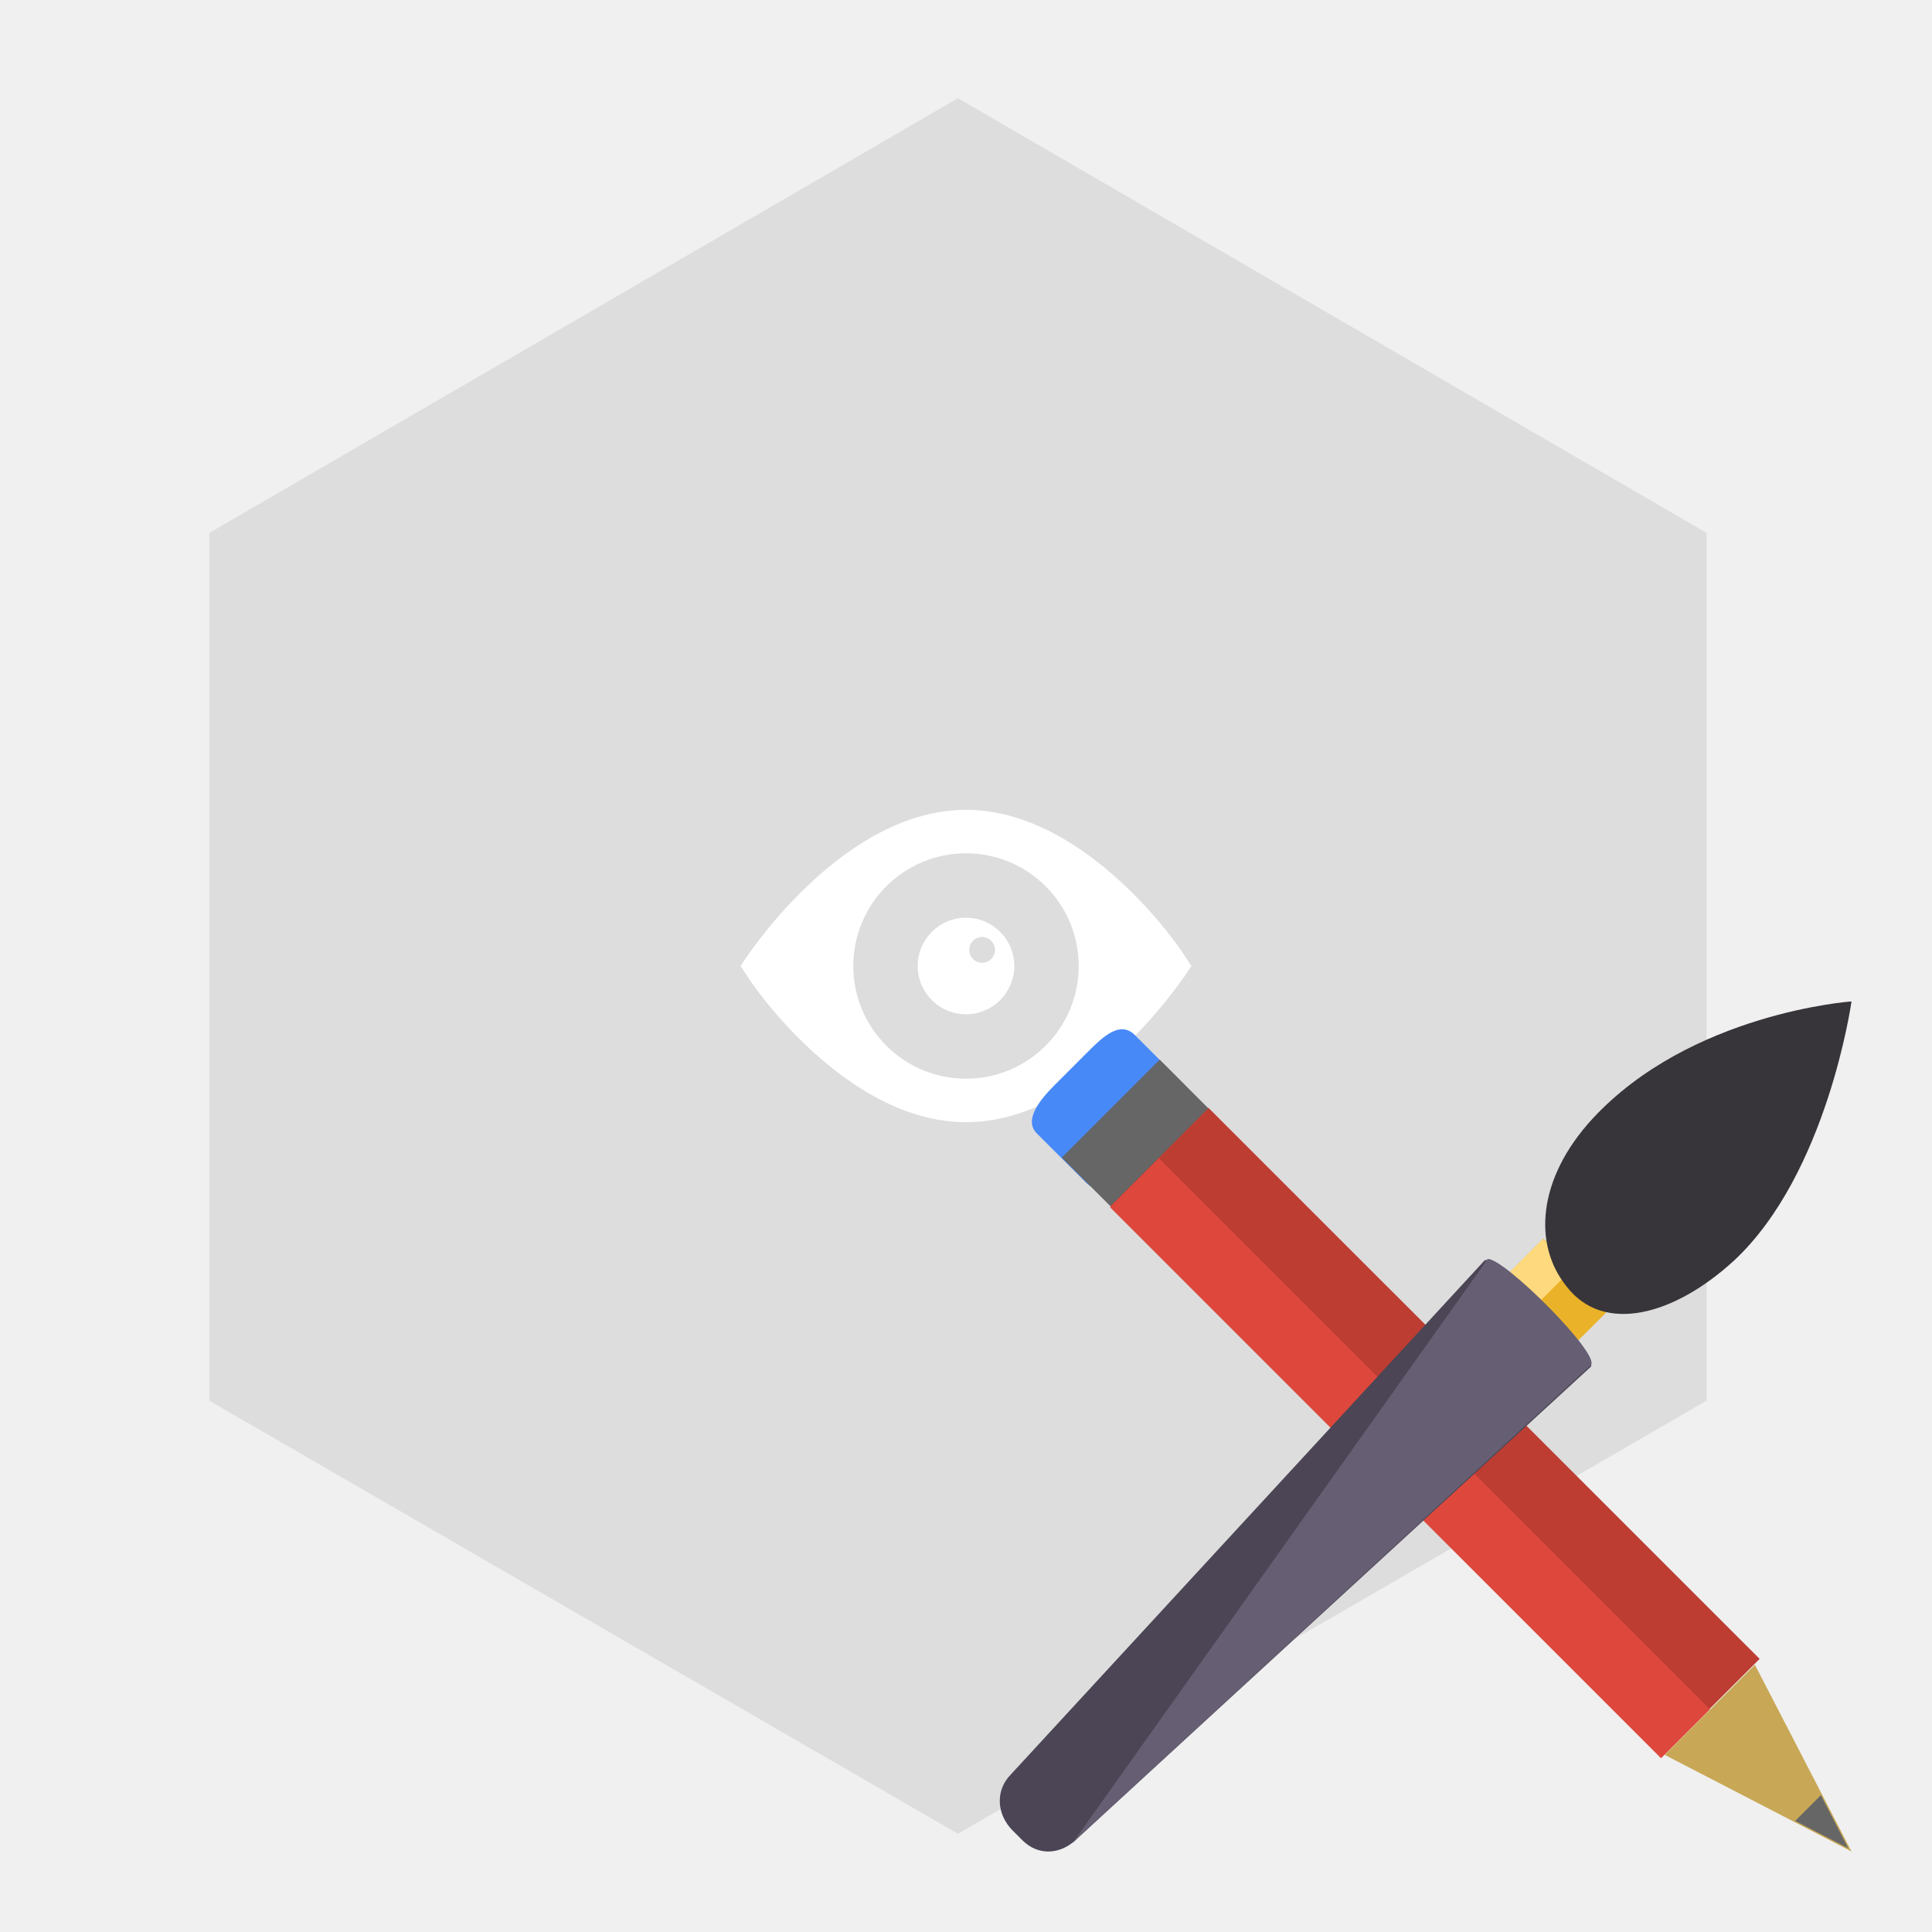
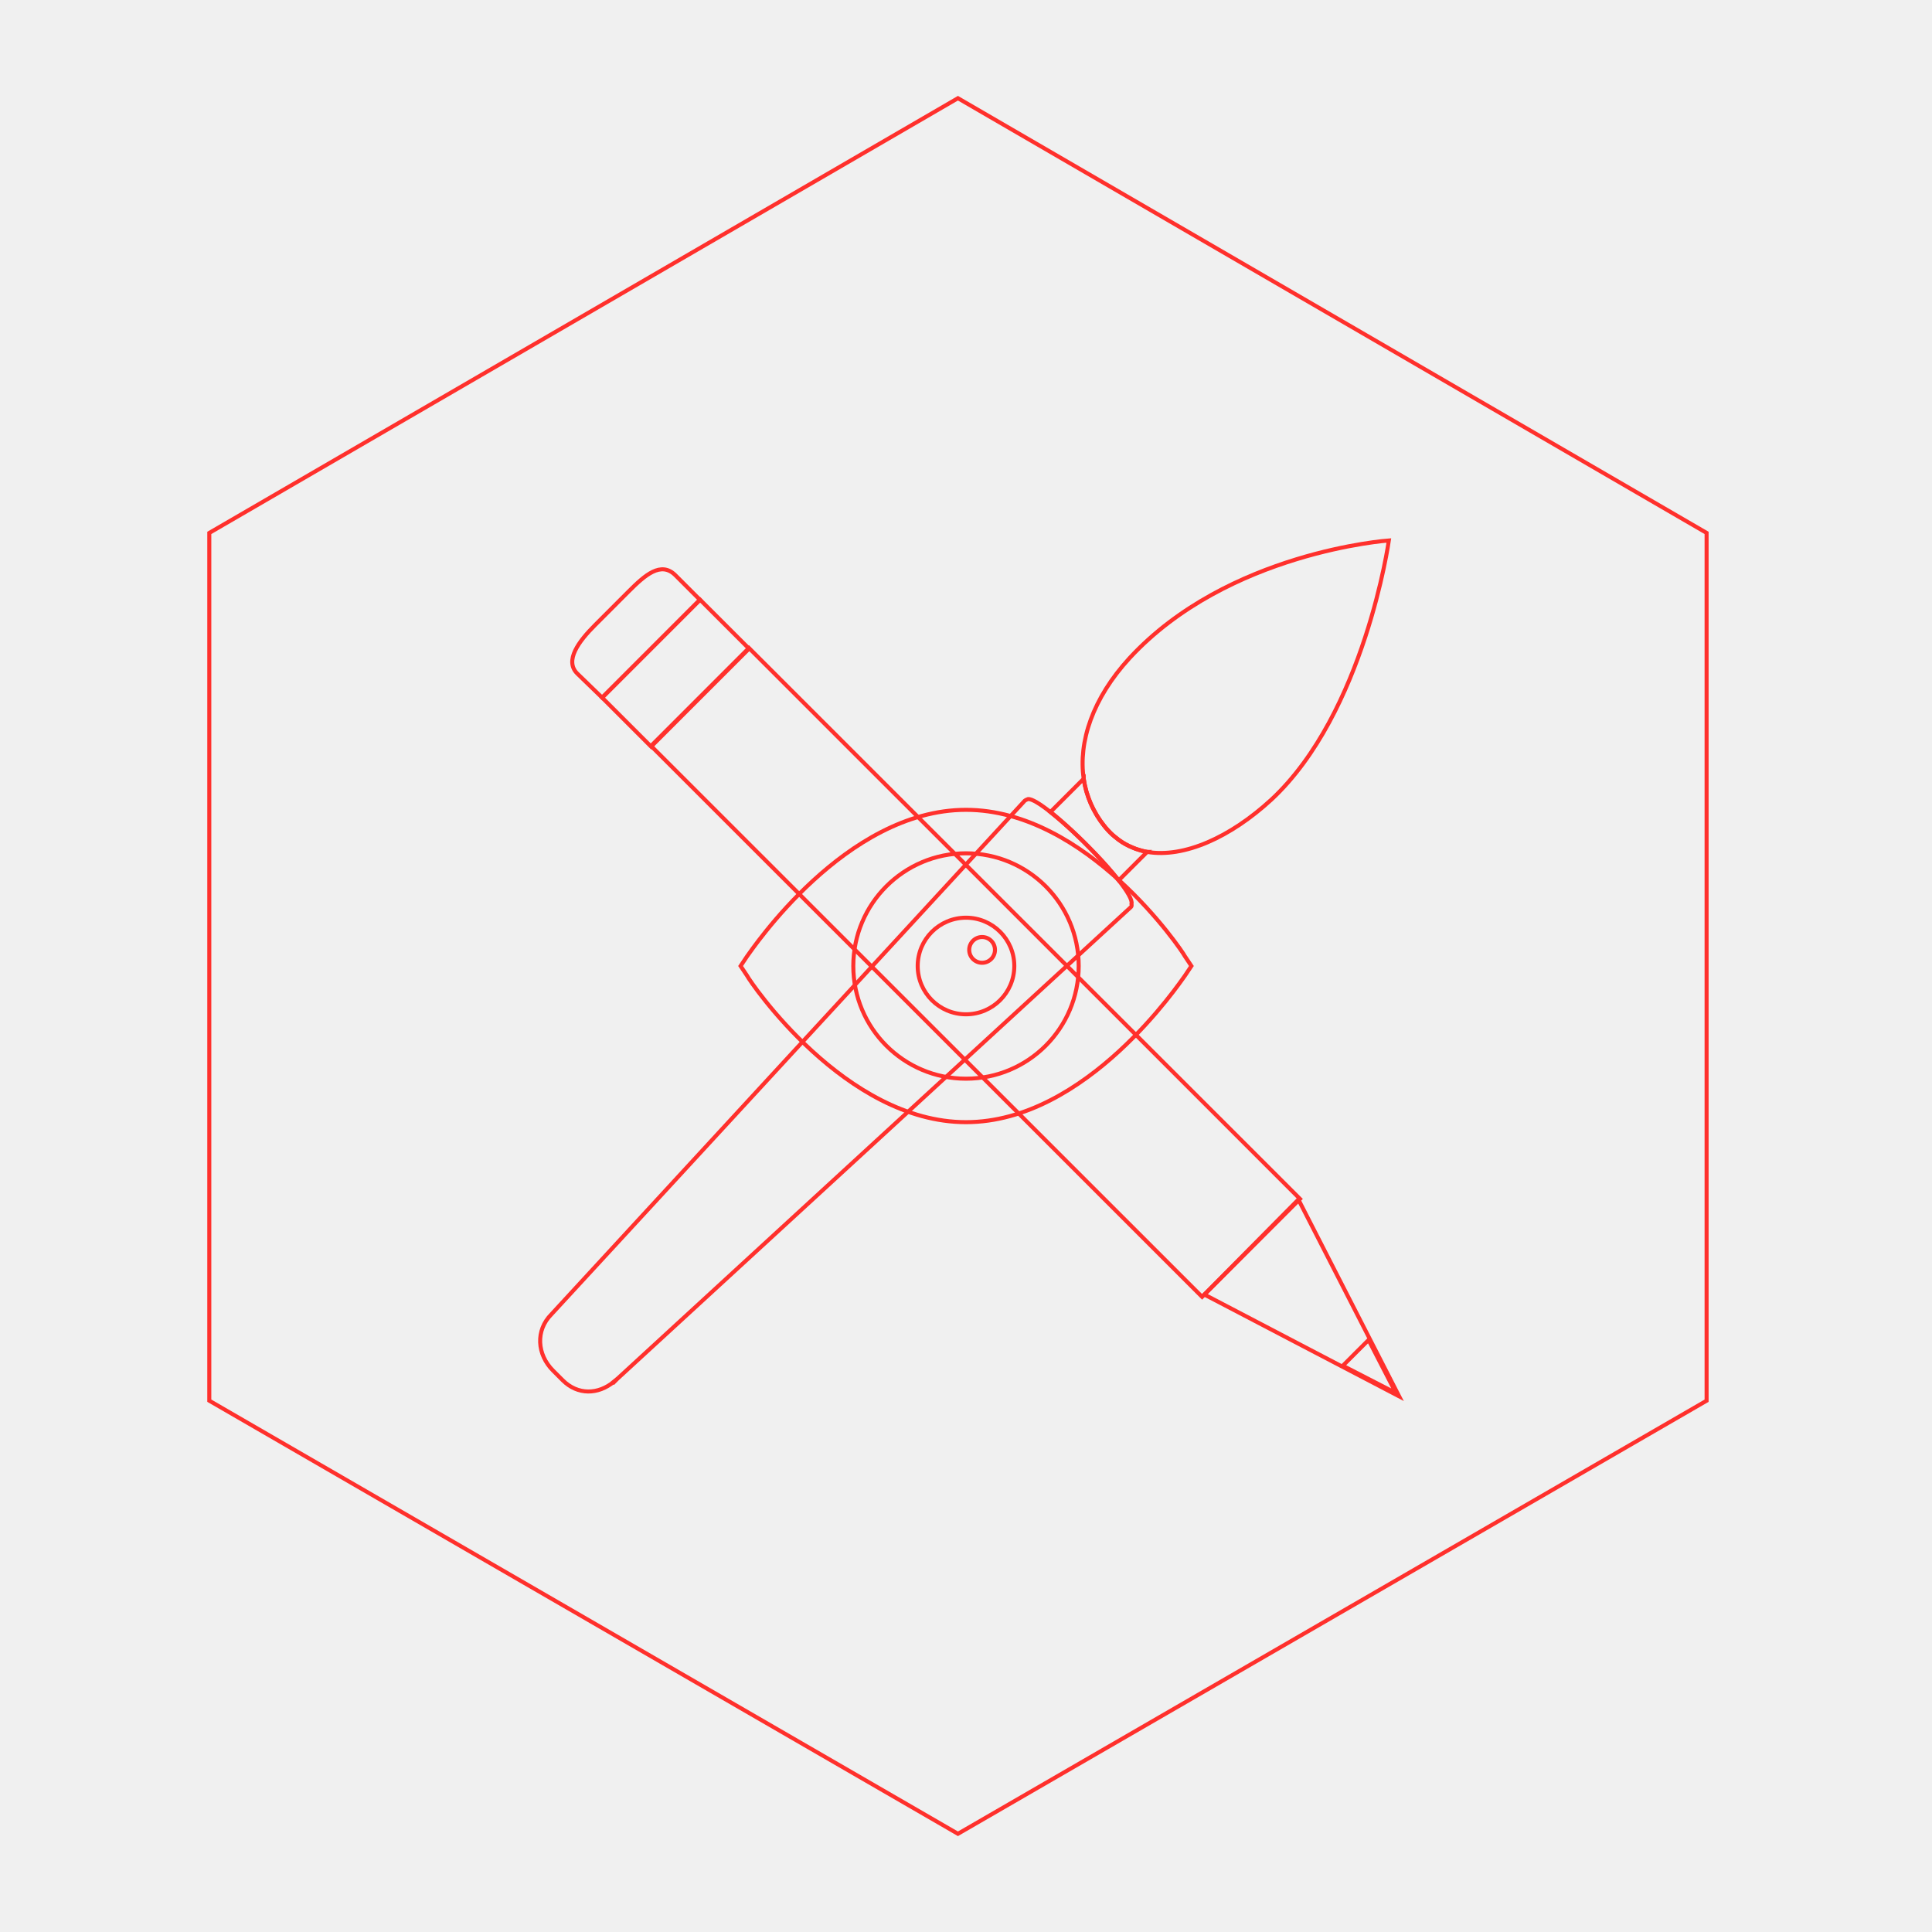
- <svg xmlns="http://www.w3.org/2000/svg" id="graphic-Layer_1" xml:space="preserve" height="120" viewBox="0 0 120 120" width="120" version="1.1" y="0px" x="0px" enable-background="new 0 0 120 120">
-   <polygon id="graphic-back" points="13 33.1 59.5 6.1 106 33.1 106 87 59.5 113.9 13 87" fill="#ddd" />
-   <g id="graphic-eye">
-     <path d="m73.6 59.4c-0.2-0.4-6.1-9.1-13.6-9.1s-13.3 8.7-13.6 9.1l-0.4 0.6 0.4 0.6c0.2 0.4 6.1 9.1 13.6 9.1s13.3-8.7 13.6-9.1l0.4-0.6-0.4-0.6z" fill="#fff" />
-     <circle cy="60" cx="60" r="7" fill="#ddd" />
-     <circle cy="60" cx="60" r="3" fill="#fff" />
-     <circle cy="59" cx="61" r=".8" fill="#ddd" />
+ <svg xmlns="http://www.w3.org/2000/svg" version="1.1" id="graphic" x="0px" y="0px" width="120px" height="120px" viewBox="0 0 120 120" enable-background="new 0 0 120 120" xml:space="preserve">
+   <polygon id="back" fill="none" stroke="#FF302C" stroke-width="0.25" stroke-miterlimit="10" points="59.5,6.1 13,33.1 13,87   59.5,113.9 106,87 106,33.1 " />
+   <g id="eye">
+     <path id="eyeball" fill="none" stroke="#FF302C" stroke-width="0.25" stroke-miterlimit="10" d="M73.6,60.6   C73.3,61,67.5,69.7,60,69.7S46.6,61,46.4,60.6L46,60l0.4-0.6C46.7,59,52.5,50.3,60,50.3S73.4,59,73.6,59.4L74,60L73.6,60.6z" />
+     <circle id="iris" fill="none" stroke="#FF302C" stroke-width="0.25" stroke-miterlimit="10" cx="60" cy="60" r="7" />
+     <circle id="pupil" fill="none" stroke="#FF302C" stroke-width="0.25" stroke-miterlimit="10" cx="60" cy="60" r="3" />
+     <circle id="reflection" fill="none" stroke="#FF302C" stroke-width="0.25" stroke-miterlimit="10" cx="61" cy="59" r="0.8" />
  </g>
-   <g id="graphic-pencil">
-     <path d="m73.5 67.3c0.8 0.8 0.7 2.5-0.3 3.5l-2.2 2.2c-1 1-2.8 1.3-3.6 0.4l-3-3c-0.801-0.801 0.1-2 1.1-3l2.1-2.101c1-1 2-1.899 2.9-1l3 3.001z" fill="#4889F8" />
-     <rect transform="matrix(.707 -.7072 .7072 .707 -29.118 70.483)" height="4.301" width="8.601" y="68.235" x="66.212" fill="#666" />
-     <rect transform="matrix(.707 -.7072 .7072 .707 -36.806 89.103)" height="48.4" width="8.601" y="64.775" x="84.841" fill="#BD3D33" />
-     <rect transform="matrix(.7071 -.7071 .7071 .7071 -38.395 88.457)" height="48.399" width="4.299" y="66.376" x="85.429" fill="#DE483C" />
-     <polygon points="115 115 109.2 112 103.4 109 106.2 106.2 109 103.4 112 109.2" fill="#C8A856" />
-     <polygon points="114.8 114.8 111.5 113.1 112.3 112.3 113.1 111.5" fill="#666" />
+   <g id="pencil">
+     <polygon id="rubberholder" fill="none" stroke="#FF302C" stroke-width="0.25" stroke-miterlimit="10" points="46.5,40.266    43.482,37.249 37.4,43.332 40.442,46.373 40.46,46.354 40.437,46.331  " />
+     <path id="rubber" fill="none" stroke="#FF302C" stroke-width="0.25" stroke-miterlimit="10" d="M41.951,35.73   c-0.9-0.898-1.9,0-2.9,1l-2.1,2.102c-1,1-1.9,2.199-1.1,3l1.549,1.5l6.075-6.077L41.951,35.73z" />
+     <polygon id="penhandle" fill="none" stroke="#FF302C" stroke-width="0.25" stroke-miterlimit="10" points="77.726,77.454    80.646,74.504 80.668,74.545 80.746,74.467 46.518,40.248 46.5,40.266 46.523,40.29 40.46,46.354 74.665,80.549 74.808,80.406    74.805,80.405  " />
+     <path id="pentip" fill="none" stroke="#FF302C" stroke-width="0.25" stroke-miterlimit="10" d="M86.904,86.729l-3.129-6.113   l-3.107-6.07l-5.86,5.861l6.047,3.161L86.904,86.729z M84.204,84.027l0.8-0.799l1.7,3.299l-3.3-1.699L84.204,84.027z" />
  </g>
-   <g id="graphic-paint">
-     <rect transform="matrix(-.707 -.7072 .7072 -.707 104.68 207)" height="7.799" width="6" y="77.919" x="92.217" fill="#EAB229" />
-     <rect transform="matrix(-.7071 -.7071 .7071 -.7071 103.45 204.11)" height="7.8" width="2.599" y="76.728" x="92.696" fill="#FFD97D" />
-     <path d="m107.7 78.3c-3.7 3.4-8.1 4.6-10.4 1.6-2.1-2.601-1.8-6.7 1.601-10.4 6.1-6.6 16.1-7.3 16.1-7.3s-1.5 10.7-7.3 16.1z" fill="#37353A" />
-     <path d="m66.9 114.2c-1 1-2.4 1.1-3.4 0.1l-0.6-0.6c-1-1-1.101-2.5-0.101-3.5l29.4-31.9c0.6-0.6 7.2 6 6.6 6.601l-31.899 29.299z" fill="#4B4555" />
-     <path d="m92.4 78.2l-25.8 36.3c0.101-0.1 0.2-0.2 0.301-0.3l31.899-29.4c0.7-0.6-5.4-6.7-6.4-6.6z" fill="#665E73" />
+   <g id="brush">
+     <path id="tip" fill="none" stroke="#FF302C" stroke-width="0.25" stroke-miterlimit="10" d="M70.164,40.869   c-2.313,2.517-3.188,5.217-2.853,7.506c0.038,0.262,0.093,0.518,0.163,0.769c0.007,0.026,0.017,0.05,0.024,0.076   c0.061,0.207,0.133,0.41,0.215,0.607c0.025,0.063,0.054,0.124,0.081,0.185c0.075,0.165,0.158,0.325,0.248,0.481   c0.034,0.06,0.066,0.122,0.104,0.181c0.127,0.205,0.264,0.405,0.417,0.595c0.165,0.215,0.344,0.403,0.528,0.575   c0.058,0.054,0.119,0.099,0.179,0.149c0.134,0.112,0.272,0.216,0.416,0.309c0.069,0.045,0.141,0.088,0.212,0.128   c0.149,0.083,0.304,0.156,0.462,0.22c0.065,0.026,0.129,0.057,0.196,0.08c0.226,0.078,0.457,0.142,0.696,0.183   c2.296,0.39,5.169-0.908,7.711-3.244h0.001c5.8-5.399,7.3-16.1,7.3-16.1S76.265,34.269,70.164,40.869z" />
+     <path id="handle" fill="none" stroke="#FF302C" stroke-width="0.25" stroke-miterlimit="10" d="M68.032,53.026   c-0.002-0.002-0.004-0.004-0.006-0.006c-0.918-0.961-1.954-1.93-2.782-2.584v0c-0.641-0.506-1.158-0.828-1.393-0.804   c0,0-0.17,0.068-0.201,0.1l-29.4,31.9c-1,1-0.898,2.5,0.102,3.5l0.6,0.6c0.93,0.93,2.201,0.898,3.18,0.088l-0.08,0.113   c0.102-0.1,0.2-0.201,0.301-0.301L70.25,56.332c0.038-0.038,0.046-0.104,0.028-0.188c0.071-0.231-0.256-0.78-0.793-1.464l0,0   C69.092,54.179,68.583,53.604,68.032,53.026z" />
+     <path id="neck" fill="none" stroke="#FF302C" stroke-width="0.25" stroke-miterlimit="10" d="M70.36,52.649   c-0.158-0.064-0.313-0.136-0.462-0.22c-0.071-0.041-0.143-0.083-0.212-0.128c-0.144-0.092-0.282-0.196-0.416-0.309   c-0.06-0.05-0.121-0.095-0.179-0.149c-0.185-0.172-0.363-0.36-0.528-0.575c-0.153-0.19-0.29-0.39-0.417-0.595   c-0.037-0.059-0.069-0.12-0.104-0.181c-0.09-0.157-0.173-0.317-0.248-0.481c-0.027-0.062-0.056-0.122-0.081-0.185   c-0.082-0.198-0.154-0.4-0.215-0.607c-0.008-0.026-0.018-0.05-0.024-0.076c-0.07-0.25-0.125-0.507-0.163-0.769   c0-0.001-0.001-0.003-0.001-0.004l-2.066,2.065c0.828,0.655,1.862,1.622,2.782,2.585c0.002,0.002,0.004,0.004,0.006,0.006   c0.552,0.579,1.06,1.152,1.453,1.654l1.769-1.768c0,0,0,0-0.001,0c-0.239-0.041-0.471-0.105-0.696-0.183   C70.489,52.706,70.426,52.676,70.36,52.649z" />
  </g>
</svg>
